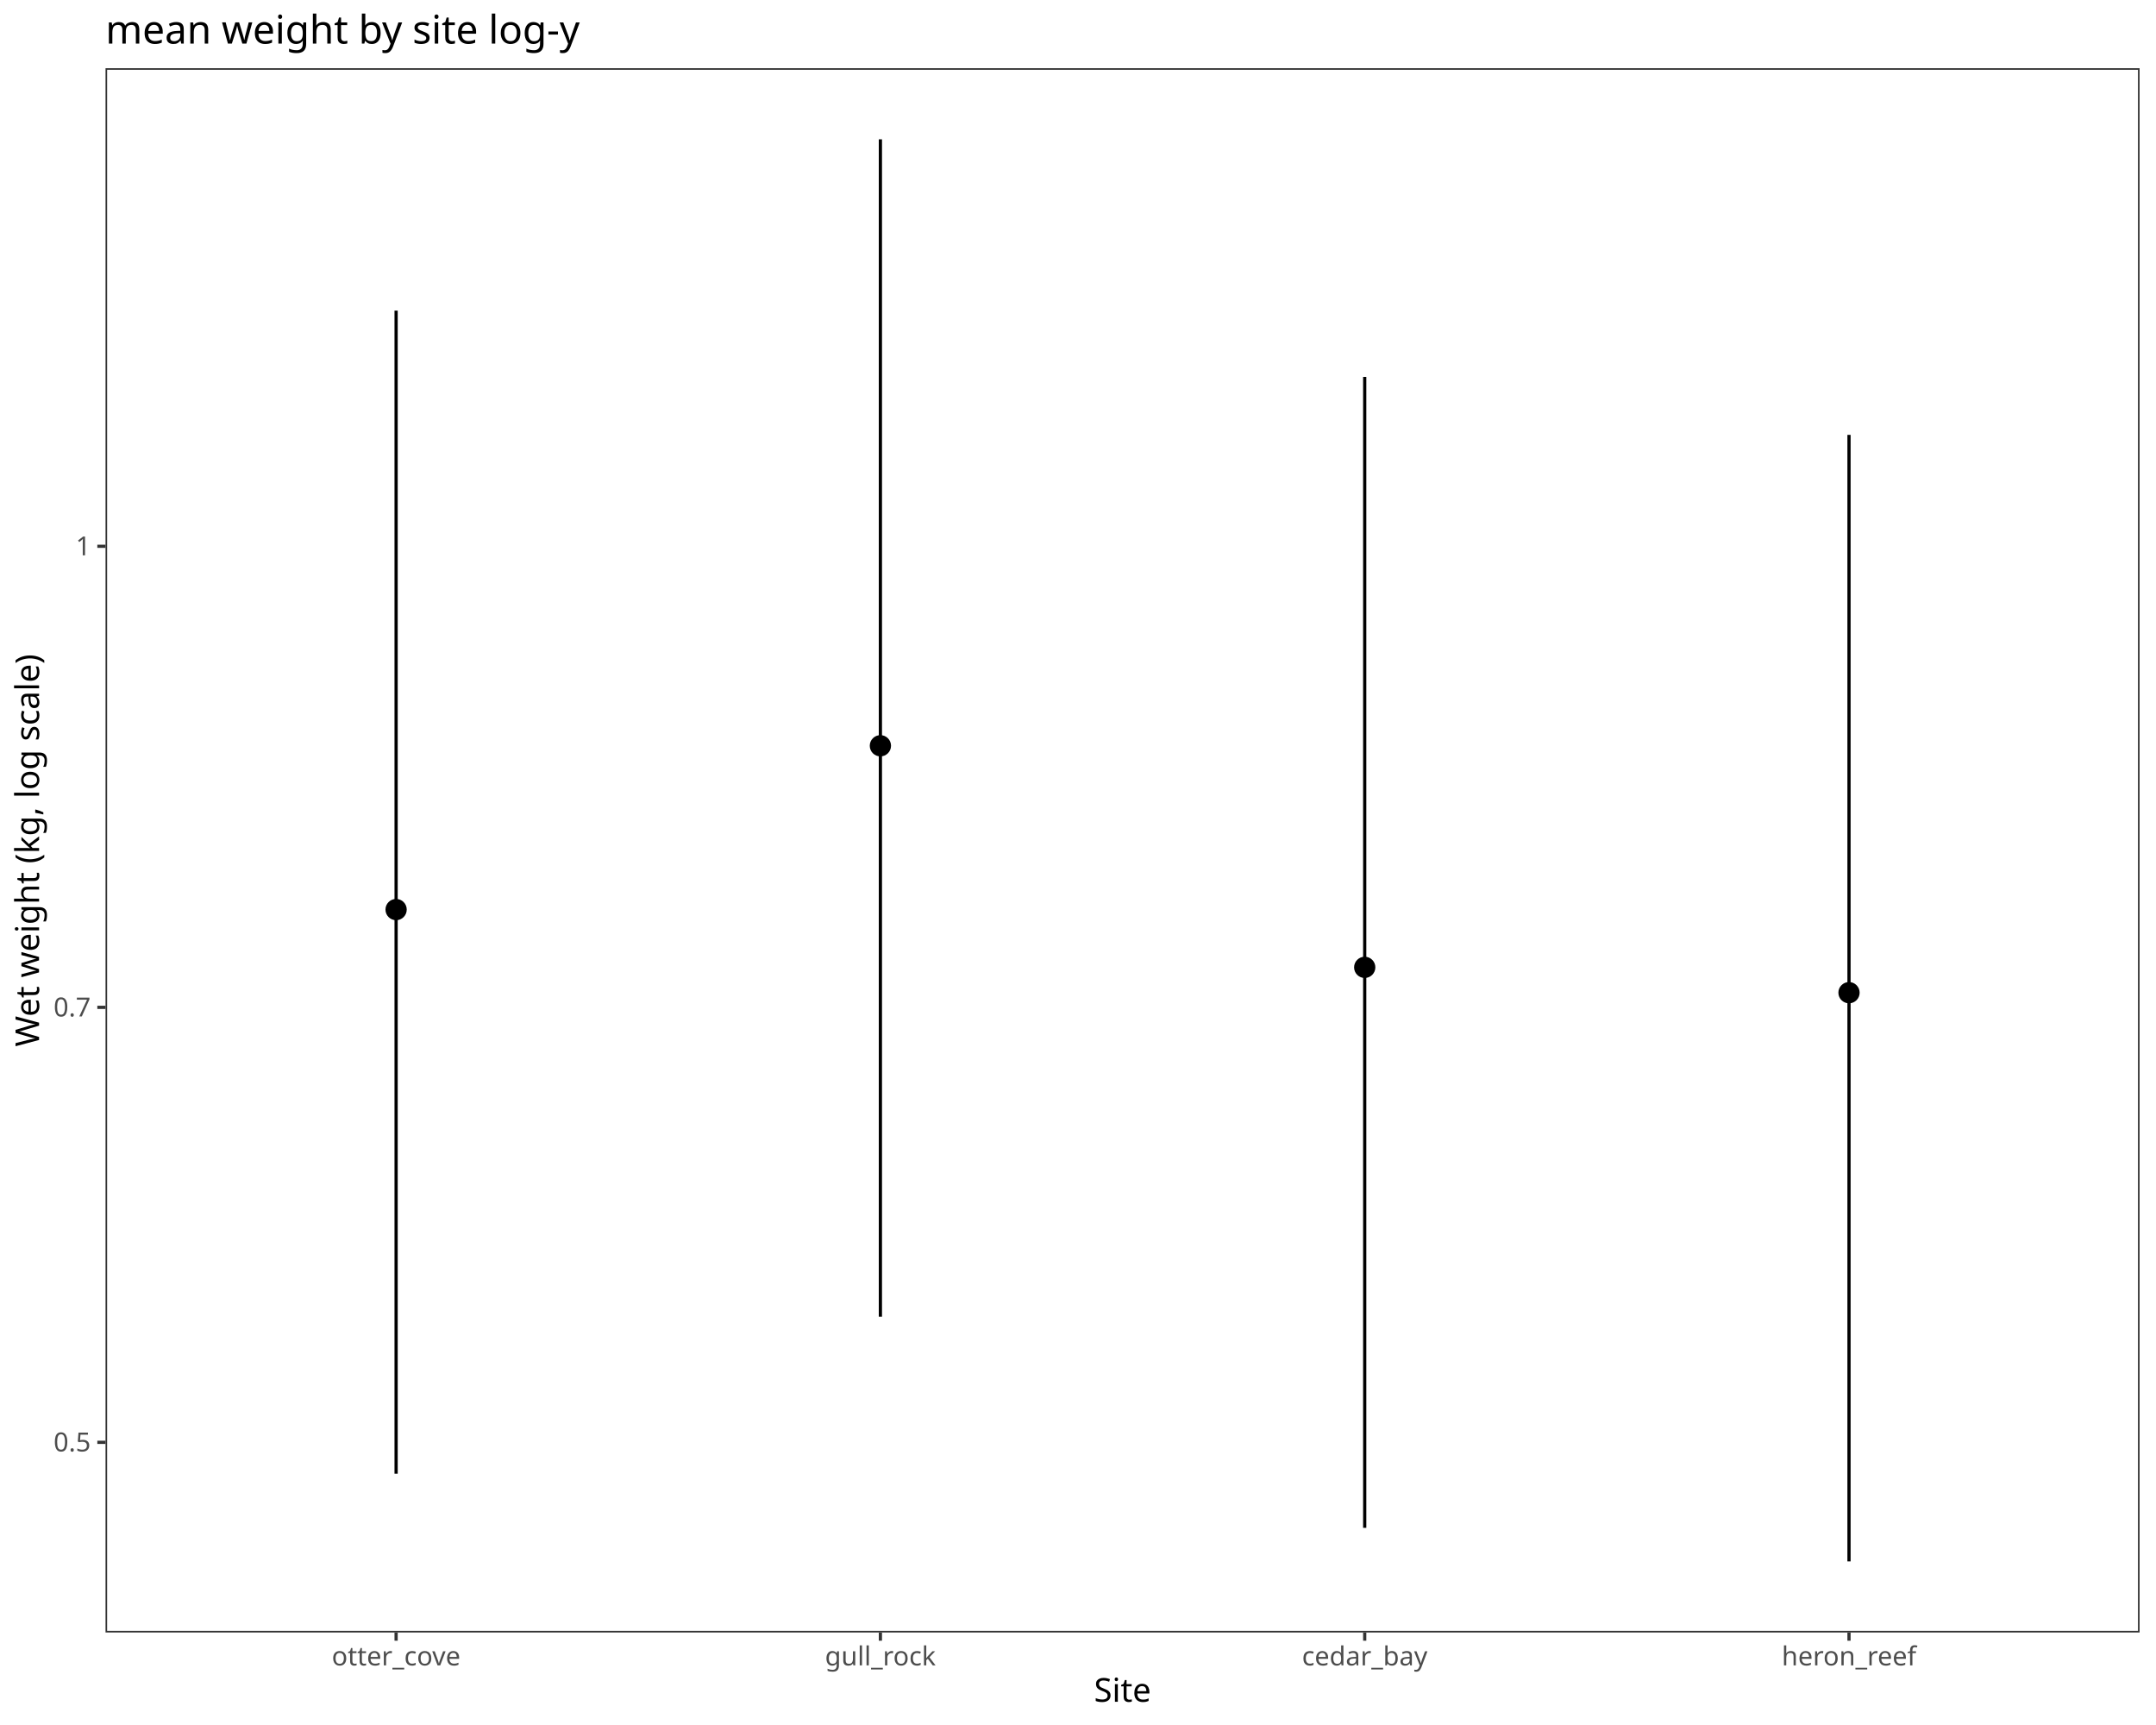
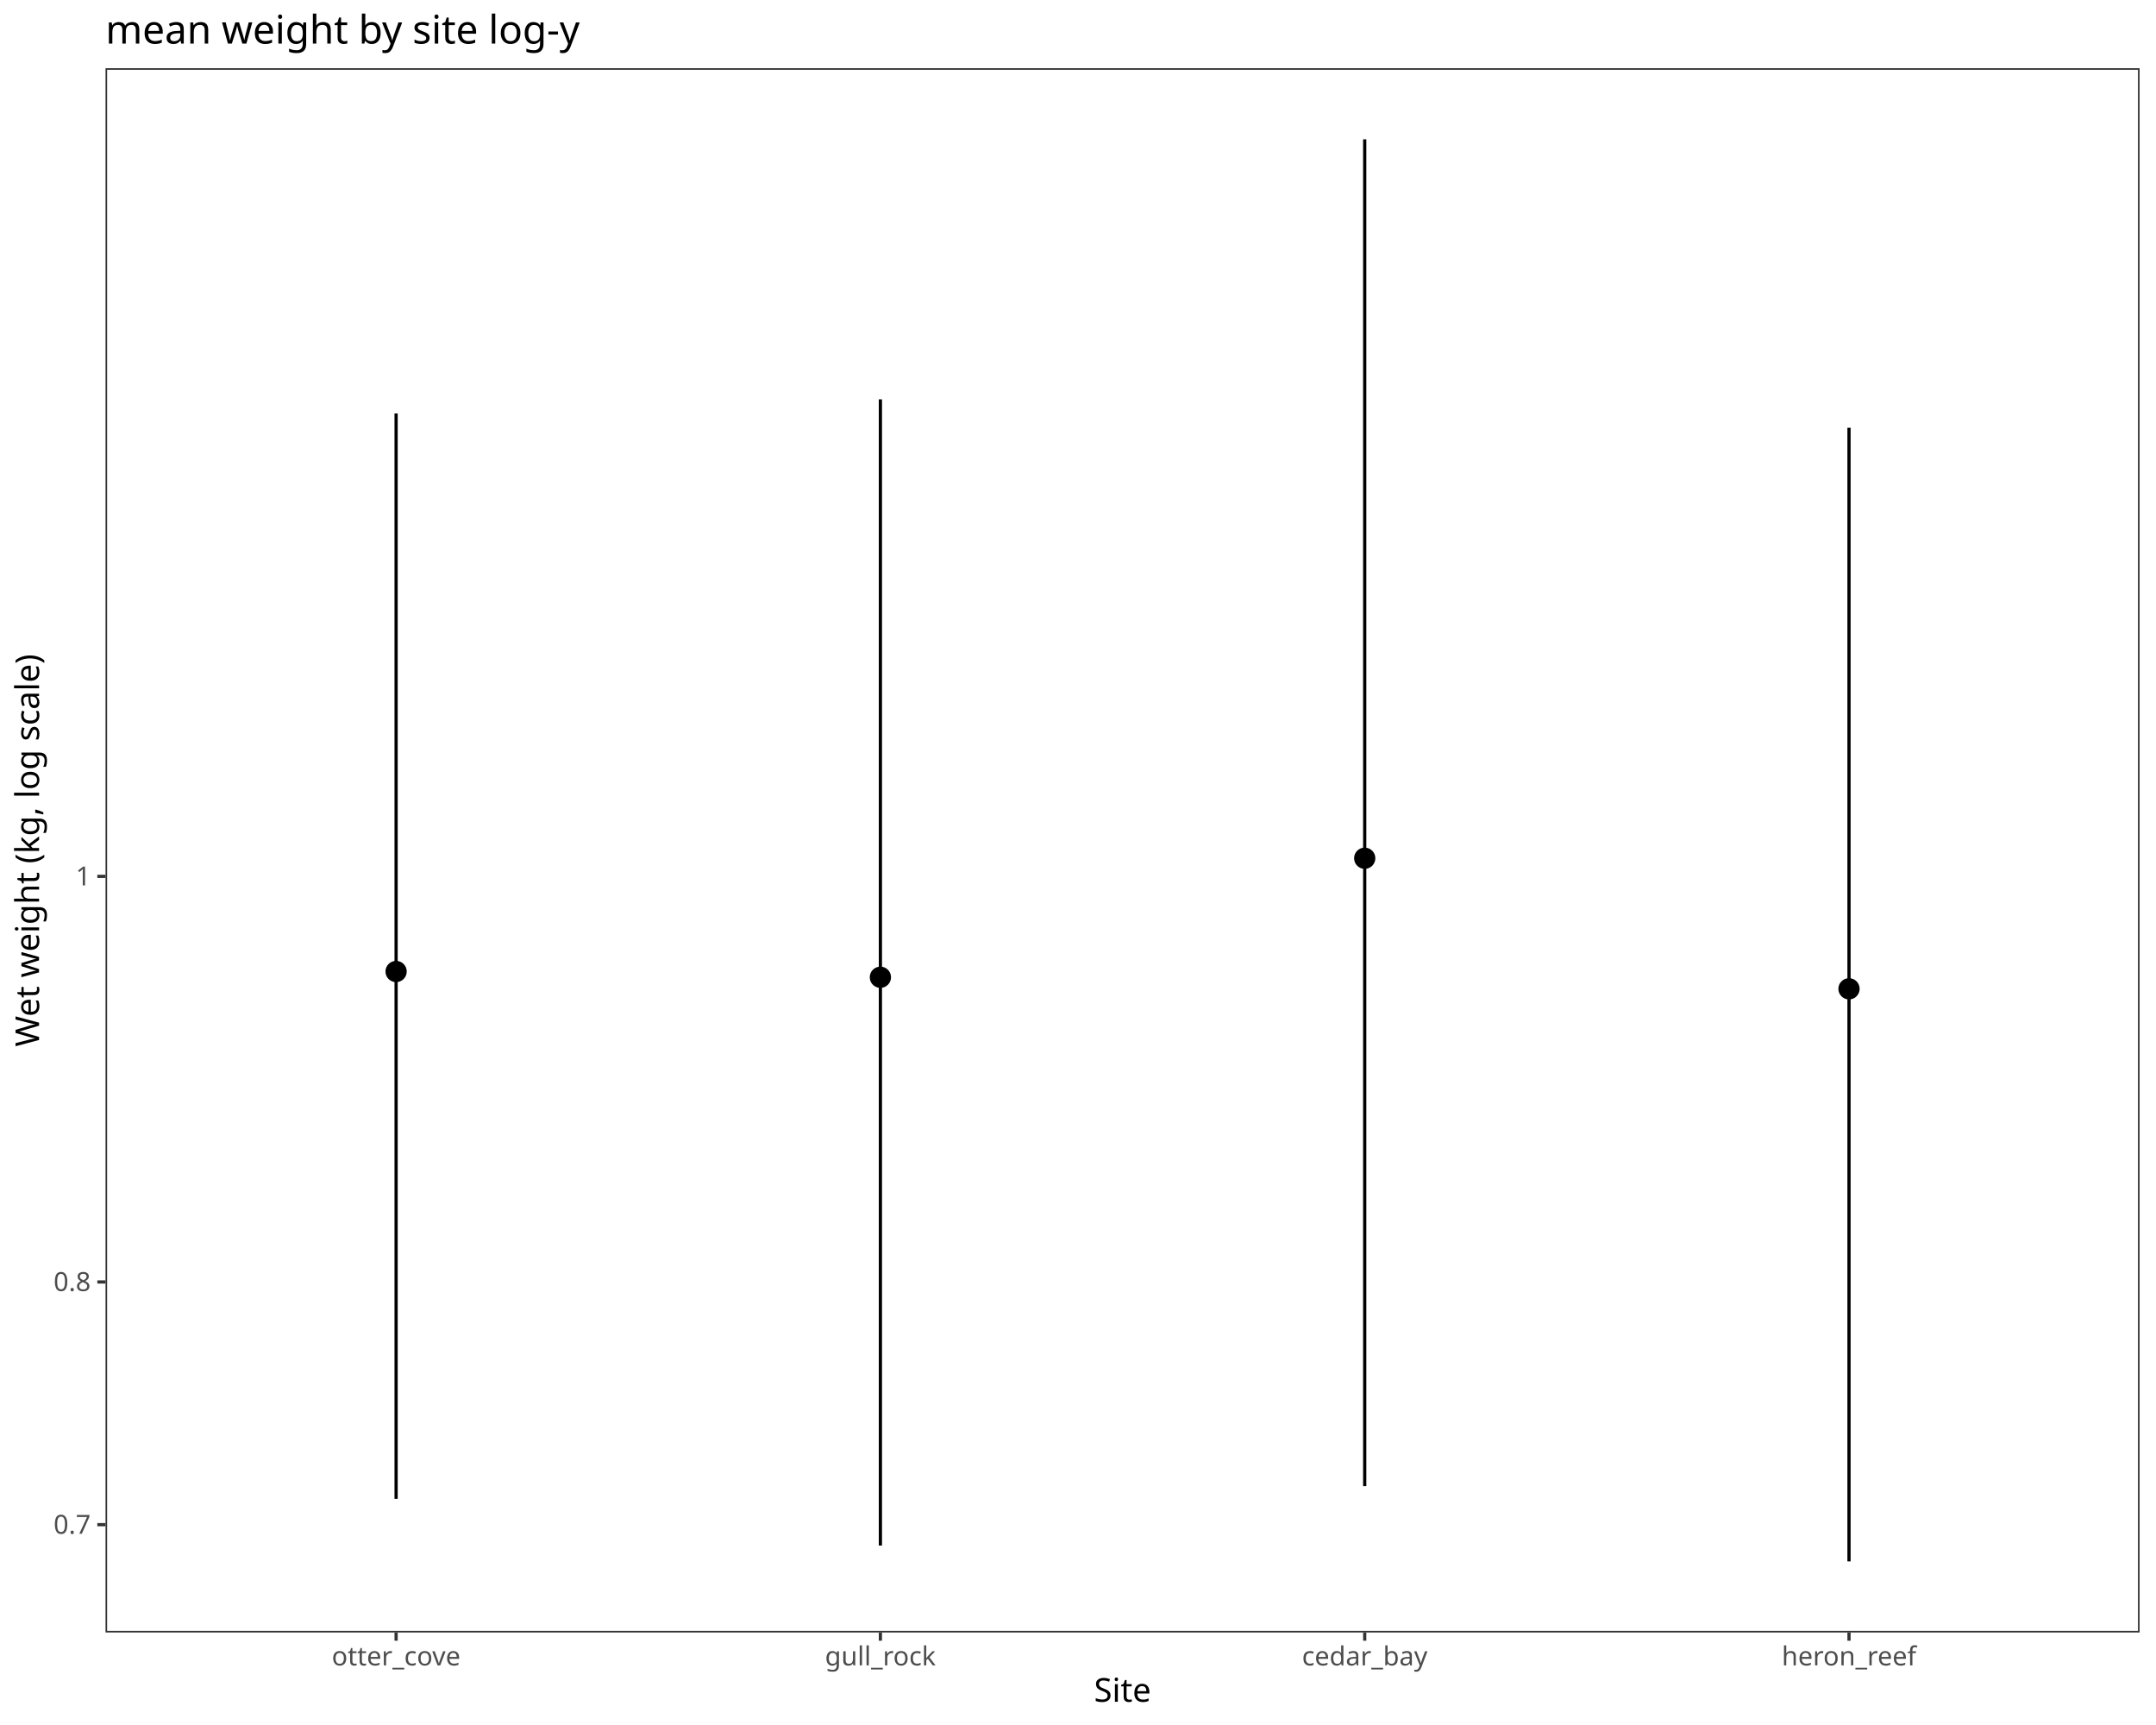
<svg xmlns="http://www.w3.org/2000/svg" class="svglite" data-engine-version="2.0" width="720.00pt" height="576.00pt" viewBox="0 0 720.00 576.00">
  <defs>
    <style type="text/css">
    .svglite line, .svglite polyline, .svglite polygon, .svglite path, .svglite rect, .svglite circle {
      fill: none;
      stroke: #000000;
      stroke-linecap: round;
      stroke-linejoin: round;
      stroke-miterlimit: 10.00;
    }
  </style>
  </defs>
  <rect width="100%" height="100%" style="stroke: none; fill: #FFFFFF;" />
  <defs>
    <clipPath id="cpMC4wMHw3MjAuMDB8MC4wMHw1NzYuMDA=">
      <rect x="0.00" y="0.00" width="720.00" height="576.00" />
    </clipPath>
  </defs>
  <g clip-path="url(#cpMC4wMHw3MjAuMDB8MC4wMHw1NzYuMDA=)">
    <rect x="0.00" y="0.00" width="720.00" height="576.00" style="stroke-width: 1.07; stroke: #FFFFFF; fill: #FFFFFF;" />
  </g>
  <defs>
    <clipPath id="cpMzUuMjR8NzE0LjUyfDIyLjc4fDU0NS4xMQ==">
      <rect x="35.24" y="22.78" width="679.28" height="522.33" />
    </clipPath>
  </defs>
  <g clip-path="url(#cpMzUuMjR8NzE0LjUyfDIyLjc4fDU0NS4xMQ==)">
    <rect x="35.24" y="22.78" width="679.28" height="522.33" style="stroke-width: 1.07; stroke: none; fill: #FFFFFF;" />
-     <line x1="132.28" y1="492.09" x2="132.28" y2="103.71" style="stroke-width: 1.07; stroke-linecap: butt;" />
-     <line x1="294.01" y1="439.68" x2="294.01" y2="46.53" style="stroke-width: 1.07; stroke-linecap: butt;" />
-     <line x1="455.75" y1="510.16" x2="455.75" y2="125.86" style="stroke-width: 1.07; stroke-linecap: butt;" />
-     <line x1="617.48" y1="521.37" x2="617.48" y2="145.21" style="stroke-width: 1.07; stroke-linecap: butt;" />
-     <circle cx="132.28" cy="303.72" r="2.84" style="stroke-width: 1.42; fill: #000000;" />
-     <circle cx="294.01" cy="249.02" r="2.84" style="stroke-width: 1.42; fill: #000000;" />
-     <circle cx="455.75" cy="323.01" r="2.84" style="stroke-width: 1.42; fill: #000000;" />
-     <circle cx="617.48" cy="331.47" r="2.84" style="stroke-width: 1.42; fill: #000000;" />
+     <line x1="132.28" y1="500.50" x2="132.28" y2="138.07" style="stroke-width: 1.07; stroke-linecap: butt;" />
+     <line x1="294.01" y1="516.08" x2="294.01" y2="133.38" style="stroke-width: 1.07; stroke-linecap: butt;" />
+     <line x1="455.75" y1="496.24" x2="455.75" y2="46.53" style="stroke-width: 1.07; stroke-linecap: butt;" />
+     <line x1="617.48" y1="521.37" x2="617.48" y2="142.79" style="stroke-width: 1.07; stroke-linecap: butt;" />
+     <circle cx="132.28" cy="324.40" r="2.84" style="stroke-width: 1.42; fill: #000000;" />
+     <circle cx="294.01" cy="326.32" r="2.84" style="stroke-width: 1.42; fill: #000000;" />
+     <circle cx="455.75" cy="286.58" r="2.84" style="stroke-width: 1.42; fill: #000000;" />
+     <circle cx="617.48" cy="330.18" r="2.84" style="stroke-width: 1.42; fill: #000000;" />
    <rect x="35.24" y="22.78" width="679.28" height="522.33" style="stroke-width: 1.07; stroke: #333333;" />
  </g>
  <g clip-path="url(#cpMC4wMHw3MjAuMDB8MC4wMHw1NzYuMDA=)">
-     <text x="30.31" y="484.64" text-anchor="end" style="font-size: 8.80px; fill: #4D4D4D; font-family: sans;" textLength="12.23px" lengthAdjust="spacingAndGlyphs">0.5</text>
-     <text x="30.31" y="339.40" text-anchor="end" style="font-size: 8.80px; fill: #4D4D4D; font-family: sans;" textLength="12.23px" lengthAdjust="spacingAndGlyphs">0.7</text>
-     <text x="30.31" y="185.44" text-anchor="end" style="font-size: 8.80px; fill: #4D4D4D; font-family: sans;" textLength="4.89px" lengthAdjust="spacingAndGlyphs">1</text>
-     <polyline points="32.50,481.61 35.24,481.61 " style="stroke-width: 1.07; stroke: #333333; stroke-linecap: butt;" />
-     <polyline points="32.50,336.37 35.24,336.37 " style="stroke-width: 1.07; stroke: #333333; stroke-linecap: butt;" />
-     <polyline points="32.50,182.41 35.24,182.41 " style="stroke-width: 1.07; stroke: #333333; stroke-linecap: butt;" />
+     <text x="30.31" y="512.14" text-anchor="end" style="font-size: 8.80px; fill: #4D4D4D; font-family: sans;" textLength="12.23px" lengthAdjust="spacingAndGlyphs">0.7</text>
+     <text x="30.31" y="431.09" text-anchor="end" style="font-size: 8.80px; fill: #4D4D4D; font-family: sans;" textLength="12.23px" lengthAdjust="spacingAndGlyphs">0.8</text>
+     <text x="30.31" y="295.65" text-anchor="end" style="font-size: 8.80px; fill: #4D4D4D; font-family: sans;" textLength="4.89px" lengthAdjust="spacingAndGlyphs">1</text>
+     <polyline points="32.50,509.11 35.24,509.11 " style="stroke-width: 1.07; stroke: #333333; stroke-linecap: butt;" />
+     <polyline points="32.50,428.06 35.24,428.06 " style="stroke-width: 1.07; stroke: #333333; stroke-linecap: butt;" />
+     <polyline points="32.50,292.62 35.24,292.62 " style="stroke-width: 1.07; stroke: #333333; stroke-linecap: butt;" />
    <polyline points="132.28,547.85 132.28,545.11 " style="stroke-width: 1.07; stroke: #333333; stroke-linecap: butt;" />
    <polyline points="294.01,547.85 294.01,545.11 " style="stroke-width: 1.07; stroke: #333333; stroke-linecap: butt;" />
    <polyline points="455.75,547.85 455.75,545.11 " style="stroke-width: 1.07; stroke: #333333; stroke-linecap: butt;" />
    <polyline points="617.48,547.85 617.48,545.11 " style="stroke-width: 1.07; stroke: #333333; stroke-linecap: butt;" />
    <text x="132.28" y="556.10" text-anchor="middle" style="font-size: 8.80px; fill: #4D4D4D; font-family: sans;" textLength="41.10px" lengthAdjust="spacingAndGlyphs">otter_cove</text>
    <text x="294.01" y="556.10" text-anchor="middle" style="font-size: 8.80px; fill: #4D4D4D; font-family: sans;" textLength="35.22px" lengthAdjust="spacingAndGlyphs">gull_rock</text>
    <text x="455.75" y="556.10" text-anchor="middle" style="font-size: 8.80px; fill: #4D4D4D; font-family: sans;" textLength="41.10px" lengthAdjust="spacingAndGlyphs">cedar_bay</text>
    <text x="617.48" y="556.10" text-anchor="middle" style="font-size: 8.80px; fill: #4D4D4D; font-family: sans;" textLength="42.57px" lengthAdjust="spacingAndGlyphs">heron_reef</text>
    <text x="374.88" y="568.24" text-anchor="middle" style="font-size: 11.00px; font-family: sans;" textLength="18.96px" lengthAdjust="spacingAndGlyphs">Site</text>
    <text transform="translate(13.05,283.95) rotate(-90)" text-anchor="middle" style="font-size: 11.00px; font-family: sans;" textLength="125.95px" lengthAdjust="spacingAndGlyphs">Wet weight (kg, log scale)</text>
    <text x="35.24" y="14.56" style="font-size: 13.20px; font-family: sans;" textLength="148.96px" lengthAdjust="spacingAndGlyphs">mean weight by site log-y</text>
  </g>
</svg>
